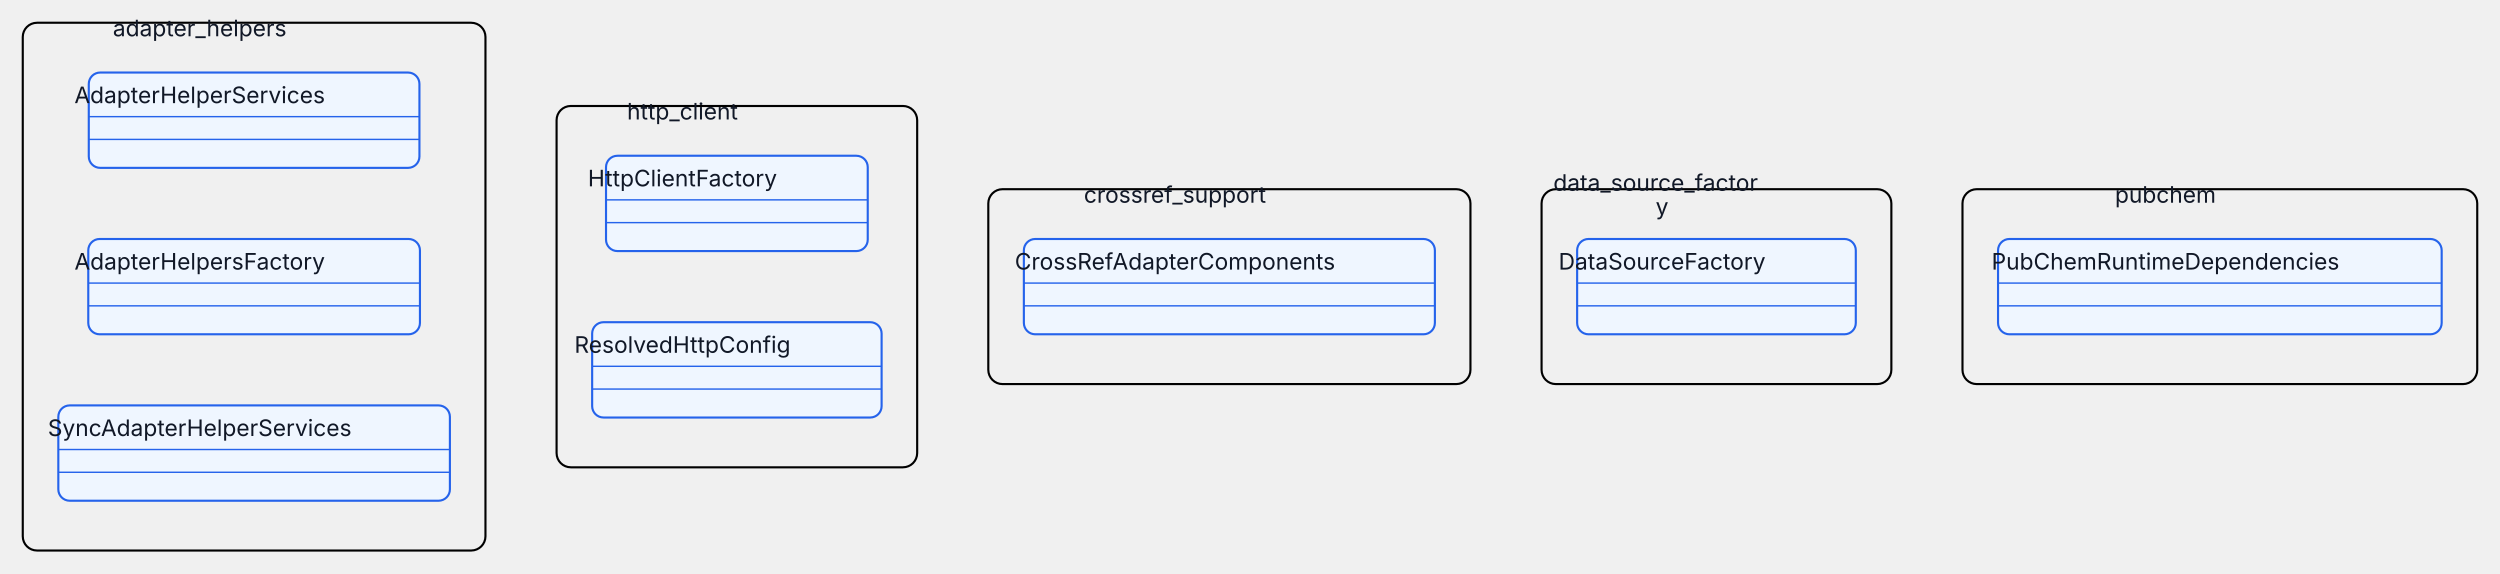
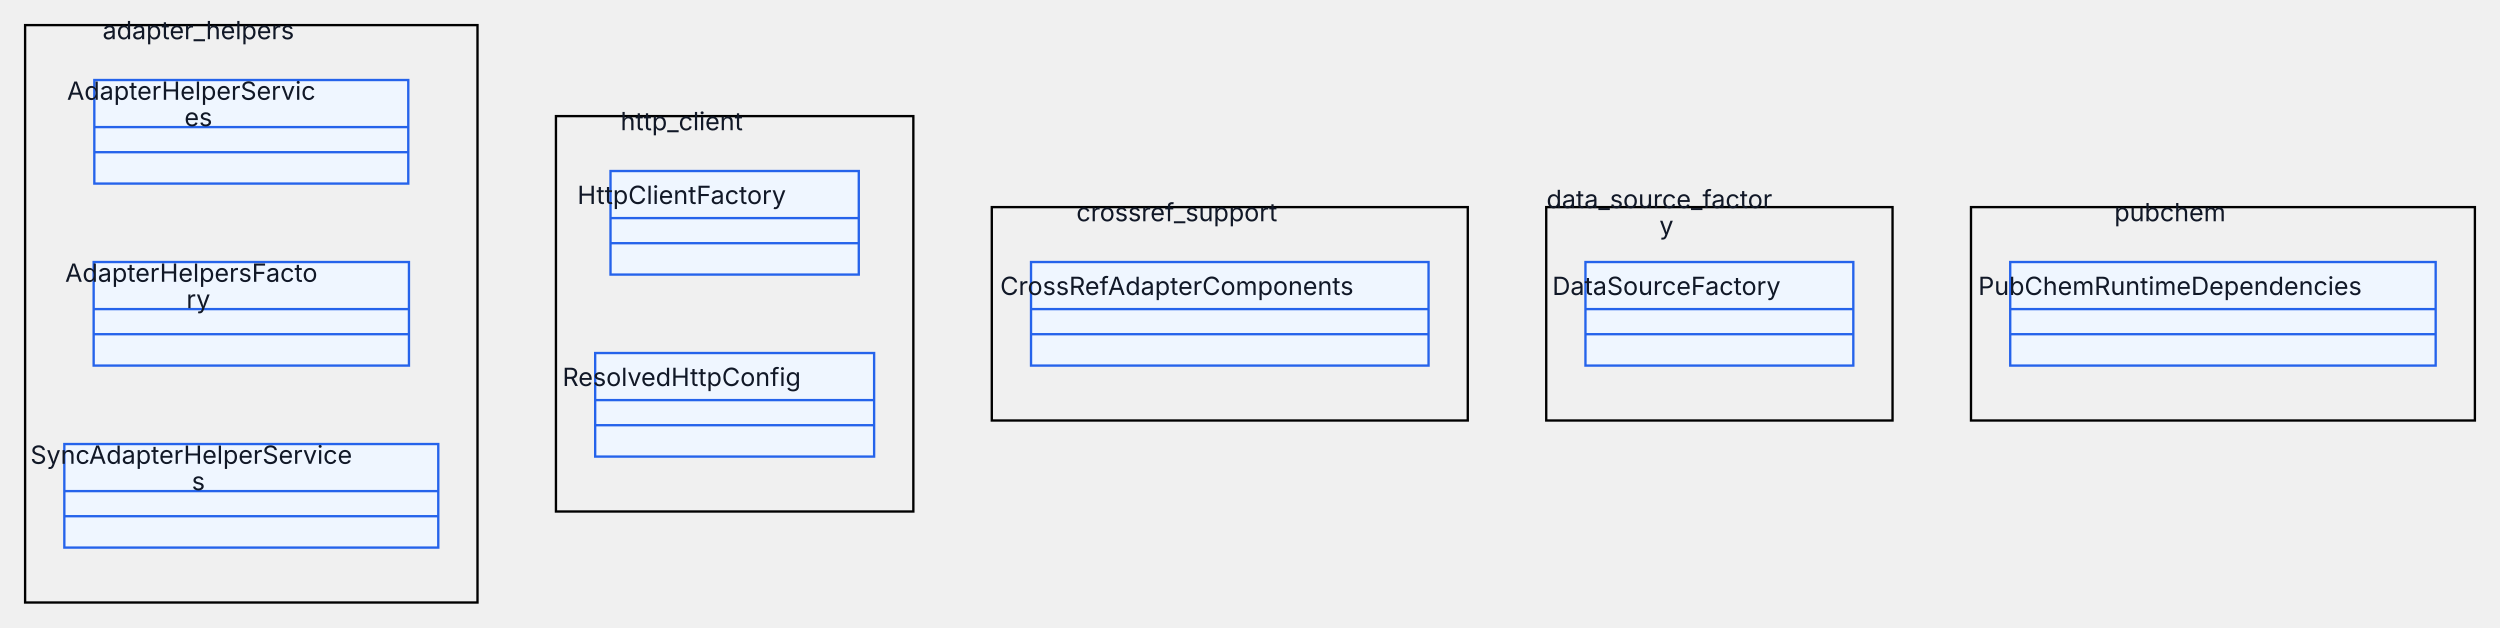
- <svg xmlns="http://www.w3.org/2000/svg" aria-roledescription="classDiagram" role="graphics-document document" viewBox="0 -8 1757.438 403" style="max-width: 1757.44px; background-color: white;" width="100%" id="my-svg">
-   <style>#my-svg{font-family:Inter,-apple-system,BlinkMacSystemFont,'Segoe UI',Roboto,Oxygen,Ubuntu,sans-serif;font-size:16px;fill:#212121;}#my-svg .error-icon{fill:#f0fdf4;}#my-svg .error-text{fill:#212121;stroke:#212121;}#my-svg .edge-thickness-normal{stroke-width:2px;}#my-svg .edge-thickness-thick{stroke-width:3.5px;}#my-svg .edge-pattern-solid{stroke-dasharray:0;}#my-svg .edge-pattern-dashed{stroke-dasharray:3;}#my-svg .edge-pattern-dotted{stroke-dasharray:2;}#my-svg .marker{fill:#475569;stroke:#475569;}#my-svg .marker.cross{stroke:#475569;}#my-svg svg{font-family:Inter,-apple-system,BlinkMacSystemFont,'Segoe UI',Roboto,Oxygen,Ubuntu,sans-serif;font-size:16px;}#my-svg g.classGroup text{fill:#2563eb;stroke:none;font-family:Inter,-apple-system,BlinkMacSystemFont,'Segoe UI',Roboto,Oxygen,Ubuntu,sans-serif;font-size:10px;}#my-svg g.classGroup text .title{font-weight:bolder;}#my-svg .nodeLabel,#my-svg .edgeLabel{color:#212121;}#my-svg .edgeLabel .label rect{fill:#eff6ff;}#my-svg .label text{fill:#212121;}#my-svg .edgeLabel .label span{background:#eff6ff;}#my-svg .classTitle{font-weight:bolder;}#my-svg .node rect,#my-svg .node circle,#my-svg .node ellipse,#my-svg .node polygon,#my-svg .node path{fill:#eff6ff;stroke:#2563eb;stroke-width:1px;}#my-svg .divider{stroke:#2563eb;stroke-width:1;}#my-svg g.clickable{cursor:pointer;}#my-svg g.classGroup rect{fill:#eff6ff;stroke:#2563eb;}#my-svg g.classGroup line{stroke:#2563eb;stroke-width:1;}#my-svg .classLabel .box{stroke:none;stroke-width:0;fill:#eff6ff;opacity:0.5;}#my-svg .classLabel .label{fill:#2563eb;font-size:10px;}#my-svg .relation{stroke:#475569;stroke-width:1;fill:none;}#my-svg .dashed-line{stroke-dasharray:3;}#my-svg .dotted-line{stroke-dasharray:1 2;}#my-svg #compositionStart,#my-svg .composition{fill:#475569!important;stroke:#475569!important;stroke-width:1;}#my-svg #compositionEnd,#my-svg .composition{fill:#475569!important;stroke:#475569!important;stroke-width:1;}#my-svg #dependencyStart,#my-svg .dependency{fill:#475569!important;stroke:#475569!important;stroke-width:1;}#my-svg #dependencyStart,#my-svg .dependency{fill:#475569!important;stroke:#475569!important;stroke-width:1;}#my-svg #extensionStart,#my-svg .extension{fill:transparent!important;stroke:#475569!important;stroke-width:1;}#my-svg #extensionEnd,#my-svg .extension{fill:transparent!important;stroke:#475569!important;stroke-width:1;}#my-svg #aggregationStart,#my-svg .aggregation{fill:transparent!important;stroke:#475569!important;stroke-width:1;}#my-svg #aggregationEnd,#my-svg .aggregation{fill:transparent!important;stroke:#475569!important;stroke-width:1;}#my-svg #lollipopStart,#my-svg .lollipop{fill:#eff6ff!important;stroke:#475569!important;stroke-width:1;}#my-svg #lollipopEnd,#my-svg .lollipop{fill:#eff6ff!important;stroke:#475569!important;stroke-width:1;}#my-svg .edgeTerminals{font-size:11px;}#my-svg .classTitleText{text-anchor:middle;font-size:18px;fill:#212121;}#my-svg :root{--mermaid-font-family:"trebuchet ms",verdana,arial,sans-serif;}/* bioetl-inject */#my-svg .edgeLabel rect{opacity:1!important;fill:#ffffff!important}#my-svg .labelBkg{background-color:#ffffff!important;opacity:1!important}#my-svg .edgeLabel .labelBkg{background-color:#ffffff!important;opacity:1!important}#my-svg .edgeLabel{font-size:12px;line-height:1.1;padding:1px 3px}#my-svg .edgeLabel span{color:#111827!important;fill:#111827!important;opacity:1!important;line-height:1.1;margin:0;padding:0}#my-svg .edgeLabel p{color:#111827!important;fill:#111827!important;opacity:1!important;line-height:1.1;margin:0;padding:0}#my-svg text.fo-fallback{color:#111827!important;fill:#111827!important;opacity:1!important}</style>
-   <g>
-     <defs>
-       <marker orient="auto" markerHeight="240" markerWidth="190" refY="7" refX="18" class="marker aggregation classDiagram" id="my-svg_classDiagram-aggregationStart">
-         <path d="M 18,7 L9,13 L1,7 L9,1 Z" />
-       </marker>
-     </defs>
-     <defs>
-       <marker orient="auto" markerHeight="28" markerWidth="20" refY="7" refX="1" class="marker aggregation classDiagram" id="my-svg_classDiagram-aggregationEnd">
-         <path d="M 18,7 L9,13 L1,7 L9,1 Z" />
-       </marker>
-     </defs>
-     <defs>
-       <marker orient="auto" markerHeight="240" markerWidth="190" refY="7" refX="18" class="marker extension classDiagram" id="my-svg_classDiagram-extensionStart">
-         <path d="M 1,7 L18,13 V 1 Z" />
-       </marker>
-     </defs>
-     <defs>
-       <marker orient="auto" markerHeight="28" markerWidth="20" refY="7" refX="1" class="marker extension classDiagram" id="my-svg_classDiagram-extensionEnd">
-         <path d="M 1,1 V 13 L18,7 Z" />
-       </marker>
-     </defs>
-     <defs>
-       <marker orient="auto" markerHeight="240" markerWidth="190" refY="7" refX="18" class="marker composition classDiagram" id="my-svg_classDiagram-compositionStart">
-         <path d="M 18,7 L9,13 L1,7 L9,1 Z" />
-       </marker>
-     </defs>
-     <defs>
-       <marker orient="auto" markerHeight="28" markerWidth="20" refY="7" refX="1" class="marker composition classDiagram" id="my-svg_classDiagram-compositionEnd">
-         <path d="M 18,7 L9,13 L1,7 L9,1 Z" />
-       </marker>
-     </defs>
-     <defs>
-       <marker orient="auto" markerHeight="240" markerWidth="190" refY="7" refX="6" class="marker dependency classDiagram" id="my-svg_classDiagram-dependencyStart">
-         <path d="M 5,7 L9,13 L1,7 L9,1 Z" />
-       </marker>
-     </defs>
-     <defs>
-       <marker orient="auto" markerHeight="28" markerWidth="20" refY="7" refX="13" class="marker dependency classDiagram" id="my-svg_classDiagram-dependencyEnd">
-         <path d="M 18,7 L9,13 L14,7 L9,1 Z" />
-       </marker>
-     </defs>
-     <defs>
-       <marker orient="auto" markerHeight="240" markerWidth="190" refY="7" refX="13" class="marker lollipop classDiagram" id="my-svg_classDiagram-lollipopStart">
-         <circle r="6" cy="7" cx="7" fill="transparent" stroke="black" />
-       </marker>
-     </defs>
-     <defs>
-       <marker orient="auto" markerHeight="240" markerWidth="190" refY="7" refX="1" class="marker lollipop classDiagram" id="my-svg_classDiagram-lollipopEnd">
-         <circle r="6" cy="7" cx="7" fill="transparent" stroke="black" />
-       </marker>
-     </defs>
-     <g class="root">
-       <g class="clusters" />
-       <g class="edgePaths" />
-       <g class="edgeLabels" />
-       <g class="nodes">
-         <g transform="translate(8, 0)" class="root">
-           <g class="clusters">
-             <g id="adapter_helpers" class="cluster">
-               <rect height="371" width="325.266" y="8" x="8" style="fill: none; stroke: black" />
-               <g transform="translate(105.6484, 8)" class="cluster-label">
-                 <text x="64.984" y="9.5" text-anchor="middle" xml:space="preserve" class="fo-fallback">
-                   <tspan x="64.984">adapter_helpers</tspan>
-                 </text>
-               </g>
-             </g>
-           </g>
-           <g class="edgePaths" />
-           <g class="edgeLabels" />
-           <g class="nodes">
-             <g transform="translate(170.6328, 76.5)" id="classId-AdapterHelperServices-0" class="node default">
-               <rect height="67" width="232.438" y="-33.5" x="-116.219" class="outer title-state" />
-               <line y2="-2.5" y1="-2.5" x2="116.219" x1="-116.219" class="divider" />
-               <line y2="13.5" y1="13.5" x2="116.219" x1="-116.219" class="divider" />
-               <g class="label">
-                 <text x="104.219" y="9.5" text-anchor="middle" xml:space="preserve" class="classTitle fo-fallback" transform="translate( -104.2188, -21.5)">
-                   <tspan x="104.219">AdapterHelperServices</tspan>
-                 </text>
-               </g>
-             </g>
-             <g transform="translate(170.6328, 193.5)" id="classId-AdapterHelpersFactory-1" class="node default">
-               <rect height="67" width="233.156" y="-33.5" x="-116.578" class="outer title-state" />
-               <line y2="-2.5" y1="-2.5" x2="116.578" x1="-116.578" class="divider" />
-               <line y2="13.5" y1="13.5" x2="116.578" x1="-116.578" class="divider" />
-               <g class="label">
-                 <text x="104.578" y="9.5" text-anchor="middle" xml:space="preserve" class="classTitle fo-fallback" transform="translate( -104.5781, -21.5)">
-                   <tspan x="104.578">AdapterHelpersFactory</tspan>
-                 </text>
-               </g>
-             </g>
-             <g transform="translate(170.6328, 310.5)" id="classId-SyncAdapterHelperServices-2" class="node default">
-               <rect height="67" width="275.266" y="-33.5" x="-137.633" class="outer title-state" />
-               <line y2="-2.5" y1="-2.5" x2="137.633" x1="-137.633" class="divider" />
-               <line y2="13.5" y1="13.5" x2="137.633" x1="-137.633" class="divider" />
-               <g class="label">
-                 <text x="125.633" y="9.5" text-anchor="middle" xml:space="preserve" class="classTitle fo-fallback" transform="translate( -125.6328, -21.5)">
-                   <tspan x="125.633">SyncAdapterHelperServices</tspan>
-                 </text>
-               </g>
-             </g>
-           </g>
-         </g>
-         <g transform="translate(383.2656, 58.5)" class="root">
-           <g class="clusters">
-             <g id="http_client" class="cluster">
-               <rect height="254" width="253.484" y="8" x="8" style="fill: none; stroke: black" />
-               <g transform="translate(92.34375, 8)" class="cluster-label">
-                 <text x="42.398" y="9.5" text-anchor="middle" xml:space="preserve" class="fo-fallback">
-                   <tspan x="42.398">http_client</tspan>
-                 </text>
-               </g>
-             </g>
-           </g>
-           <g class="edgePaths" />
-           <g class="edgeLabels" />
-           <g class="nodes">
-             <g transform="translate(134.7422, 76.5)" id="classId-HttpClientFactory-3" class="node default">
-               <rect height="67" width="183.984" y="-33.5" x="-91.992" class="outer title-state" />
-               <line y2="-2.5" y1="-2.5" x2="91.992" x1="-91.992" class="divider" />
-               <line y2="13.5" y1="13.5" x2="91.992" x1="-91.992" class="divider" />
-               <g class="label">
-                 <text x="79.992" y="9.5" text-anchor="middle" xml:space="preserve" class="classTitle fo-fallback" transform="translate( -79.99219, -21.5)">
-                   <tspan x="79.992">HttpClientFactory</tspan>
-                 </text>
-               </g>
-             </g>
-             <g transform="translate(134.7422, 193.5)" id="classId-ResolvedHttpConfig-4" class="node default">
-               <rect height="67" width="203.484" y="-33.5" x="-101.742" class="outer title-state" />
-               <line y2="-2.5" y1="-2.5" x2="101.742" x1="-101.742" class="divider" />
-               <line y2="13.5" y1="13.5" x2="101.742" x1="-101.742" class="divider" />
-               <g class="label">
-                 <text x="89.742" y="9.5" text-anchor="middle" xml:space="preserve" class="classTitle fo-fallback" transform="translate( -89.74219, -21.5)">
-                   <tspan x="89.742">ResolvedHttpConfig</tspan>
-                 </text>
-               </g>
-             </g>
-           </g>
-         </g>
-         <g transform="translate(686.75, 117)" class="root">
-           <g class="clusters">
-             <g id="crossref_support" class="cluster">
-               <rect height="137" width="338.938" y="8" x="8" style="fill: none; stroke: black" />
-               <g transform="translate(111.1562, 8)" class="cluster-label">
-                 <text x="66.312" y="9.5" text-anchor="middle" xml:space="preserve" class="fo-fallback">
-                   <tspan x="66.312">crossref_support</tspan>
-                 </text>
-               </g>
-             </g>
-           </g>
-           <g class="edgePaths" />
-           <g class="edgeLabels" />
-           <g class="nodes">
-             <g transform="translate(177.4688, 76.5)" id="classId-CrossRefAdapterComponents-5" class="node default">
-               <rect height="67" width="288.938" y="-33.5" x="-144.469" class="outer title-state" />
-               <line y2="-2.5" y1="-2.5" x2="144.469" x1="-144.469" class="divider" />
-               <line y2="13.5" y1="13.5" x2="144.469" x1="-144.469" class="divider" />
-               <g class="label">
-                 <text x="132.469" y="9.5" text-anchor="middle" xml:space="preserve" class="classTitle fo-fallback" transform="translate( -132.4688, -21.5)">
-                   <tspan x="132.469">CrossRefAdapterComponents</tspan>
-                 </text>
-               </g>
-             </g>
-           </g>
-         </g>
-         <g transform="translate(1075.688, 117)" class="root">
-           <g class="clusters">
-             <g id="data_source_factory" class="cluster">
-               <rect height="137" width="245.891" y="8" x="8" style="fill: none; stroke: black" />
-               <g transform="translate(50.1875, 8)" class="cluster-label">
-                 <text x="80.758" y="1.1" text-anchor="middle" xml:space="preserve" class="fo-fallback">
-                   <tspan x="80.758">data_source_factor</tspan>
-                   <tspan x="80.758" dy="16.8">y</tspan>
-                 </text>
-               </g>
-             </g>
-           </g>
-           <g class="edgePaths" />
-           <g class="edgeLabels" />
-           <g class="nodes">
-             <g transform="translate(130.9453, 76.5)" id="classId-DataSourceFactory-6" class="node default">
-               <rect height="67" width="195.891" y="-33.5" x="-97.945" class="outer title-state" />
-               <line y2="-2.5" y1="-2.5" x2="97.945" x1="-97.945" class="divider" />
-               <line y2="13.5" y1="13.5" x2="97.945" x1="-97.945" class="divider" />
-               <g class="label">
-                 <text x="85.945" y="9.5" text-anchor="middle" xml:space="preserve" class="classTitle fo-fallback" transform="translate( -85.94531, -21.5)">
-                   <tspan x="85.945">DataSourceFactory</tspan>
-                 </text>
-               </g>
-             </g>
-           </g>
-         </g>
-         <g transform="translate(1371.578, 117)" class="root">
-           <g class="clusters">
-             <g id="pubchem" class="cluster">
-               <rect height="137" width="361.859" y="8" x="8" style="fill: none; stroke: black" />
-               <g transform="translate(151.5156, 8)" class="cluster-label">
-                 <text x="37.414" y="9.5" text-anchor="middle" xml:space="preserve" class="fo-fallback">
-                   <tspan x="37.414">pubchem</tspan>
-                 </text>
-               </g>
-             </g>
-           </g>
-           <g class="edgePaths" />
-           <g class="edgeLabels" />
-           <g class="nodes">
-             <g transform="translate(188.9297, 76.5)" id="classId-PubChemRuntimeDependencies-7" class="node default">
-               <rect height="67" width="311.859" y="-33.5" x="-155.93" class="outer title-state" />
-               <line y2="-2.5" y1="-2.5" x2="155.93" x1="-155.93" class="divider" />
-               <line y2="13.5" y1="13.5" x2="155.93" x1="-155.93" class="divider" />
-               <g class="label">
-                 <text x="143.93" y="9.5" text-anchor="middle" xml:space="preserve" class="classTitle fo-fallback" transform="translate( -143.9297, -21.5)">
-                   <tspan x="143.93">PubChemRuntimeDependencies</tspan>
-                 </text>
-               </g>
-             </g>
-           </g>
-         </g>
-       </g>
-     </g>
-   </g>
-   <style>/*
+ <svg xmlns="http://www.w3.org/2000/svg" id="my-svg" width="100%" aria-roledescription="classDiagram" style="max-width:1593.34px;background-color:white" viewBox="0 -8 1593.344 400">
+   <style>#my-svg{font-family:Inter,-apple-system,BlinkMacSystemFont,'Segoe UI',Roboto,Oxygen,Ubuntu,sans-serif;font-size:16px;fill:#212121;}#my-svg .error-icon{fill:#f0fdf4;}#my-svg .error-text{fill:#212121;stroke:#212121;}#my-svg .edge-thickness-normal{stroke-width:2px;}#my-svg .edge-thickness-thick{stroke-width:3.5px;}#my-svg .edge-pattern-solid{stroke-dasharray:0;}#my-svg .edge-pattern-dashed{stroke-dasharray:3;}#my-svg .edge-pattern-dotted{stroke-dasharray:2;}#my-svg .marker{fill:#475569;stroke:#475569;}#my-svg .marker.cross{stroke:#475569;}#my-svg svg{font-family:Inter,-apple-system,BlinkMacSystemFont,'Segoe UI',Roboto,Oxygen,Ubuntu,sans-serif;font-size:16px;}#my-svg g.classGroup text{fill:#2563eb;stroke:none;font-family:Inter,-apple-system,BlinkMacSystemFont,'Segoe UI',Roboto,Oxygen,Ubuntu,sans-serif;font-size:10px;}#my-svg g.classGroup text .title{font-weight:bolder;}#my-svg .nodeLabel,#my-svg .edgeLabel{color:#212121;}#my-svg .edgeLabel .label rect{fill:#eff6ff;}#my-svg .label text{fill:#212121;}#my-svg .edgeLabel .label span{background:#eff6ff;}#my-svg .classTitle{font-weight:bolder;}#my-svg .node rect,#my-svg .node circle,#my-svg .node ellipse,#my-svg .node polygon,#my-svg .node path{fill:#eff6ff;stroke:#2563eb;stroke-width:1px;}#my-svg .divider{stroke:#2563eb;stroke-width:1;}#my-svg g.clickable{cursor:pointer;}#my-svg g.classGroup rect{fill:#eff6ff;stroke:#2563eb;}#my-svg g.classGroup line{stroke:#2563eb;stroke-width:1;}#my-svg .classLabel .box{stroke:none;stroke-width:0;fill:#eff6ff;opacity:0.5;}#my-svg .classLabel .label{fill:#2563eb;font-size:10px;}#my-svg .relation{stroke:#475569;stroke-width:1;fill:none;}#my-svg .dashed-line{stroke-dasharray:3;}#my-svg .dotted-line{stroke-dasharray:1 2;}#my-svg #compositionStart,#my-svg .composition{fill:#475569!important;stroke:#475569!important;stroke-width:1;}#my-svg #compositionEnd,#my-svg .composition{fill:#475569!important;stroke:#475569!important;stroke-width:1;}#my-svg #dependencyStart,#my-svg .dependency{fill:#475569!important;stroke:#475569!important;stroke-width:1;}#my-svg #dependencyStart,#my-svg .dependency{fill:#475569!important;stroke:#475569!important;stroke-width:1;}#my-svg #extensionStart,#my-svg .extension{fill:transparent!important;stroke:#475569!important;stroke-width:1;}#my-svg #extensionEnd,#my-svg .extension{fill:transparent!important;stroke:#475569!important;stroke-width:1;}#my-svg #aggregationStart,#my-svg .aggregation{fill:transparent!important;stroke:#475569!important;stroke-width:1;}#my-svg #aggregationEnd,#my-svg .aggregation{fill:transparent!important;stroke:#475569!important;stroke-width:1;}#my-svg #lollipopStart,#my-svg .lollipop{fill:#eff6ff!important;stroke:#475569!important;stroke-width:1;}#my-svg #lollipopEnd,#my-svg .lollipop{fill:#eff6ff!important;stroke:#475569!important;stroke-width:1;}#my-svg .edgeTerminals{font-size:11px;}#my-svg .classTitleText{text-anchor:middle;font-size:18px;fill:#212121;}#my-svg :root{--mermaid-font-family:"trebuchet ms",verdana,arial,sans-serif;}/*
 * Пользовательские стили диаграмм BioETL (структурированная копия)
 * Источник: custom.css
 * Цель: сгруппировать правила по типам элементов и документировать назначение каждого CSS-параметра.
 */

/* =========================================================
 * 1) Глобальная типографика и базовое поведение текста
 * ========================================================= */
svg {
    /* Задаёт основной стек шрифтов для всего текста в SVG. */
    font-family: Inter, -apple-system, BlinkMacSystemFont, 'Segoe UI', Roboto,
    Oxygen, Ubuntu, sans-serif;
}



/* =========================================================
 * 2) Общая геометрия узлов (для нескольких типов диаграмм)
 * ========================================================= */
.node rect,
.node circle,
.node ellipse,
.node polygon,
.node path {
    /* Единая толщина контура для фигур узлов. */
    stroke-width: 1.5px !important;
    /* Скругляет углы по горизонтали для более мягкого вида. */
    rx: 8;
    /* Скругляет углы по вертикали в паре с rx. */
    ry: 8;
    /* Добавляет лёгкую тень и отделяет узлы от фона. */
    filter:  none; /*  drop-shadow(0px 1px 2px rgba(0, 0, 0, 0.05));*/
}

/* =========================================================
 * 3) Контейнеры subgraph / cluster
 * ========================================================= */
.cluster rect,
.cluster path {
    /* Увеличивает радиус углов у контейнеров-групп. */
    rx: 10;
    /* Поддерживает симметрию скругления по вертикали. */
    ry: 10;
    /* Нейтральная заливка контейнера для снижения визуального шума. */
    fill: #f8fafc;
    /* Приглушённая обводка, чтобы границы были заметны, но не доминировали. */
    stroke: #94a3b8;
    /* Толщина границы контейнера в тон большинству узлов. */
    stroke-width: 1.5px;
    /* Убирает пунктир у рамок контейнеров. */
    stroke-dasharray: none;
    /* Делает фон контейнера полностью непрозрачным. */
    fill-opacity: 1;
    /* Отключает тень контейнера, чтобы акцент оставался на узлах. */
    filter: none;
}

.cluster text {
    /* Нормальный вес шрифта для заголовков групп. */
    font-weight: 400;
    /* Увеличенный размер заголовка относительно текста узлов. */
    font-size: 16px;
}

/* =========================================================
 * 4) Стили линий связей (edges/links)
 * ========================================================= */
.edgePath .path {
    /* Делает основные ребра более заметными в плотных графах. */
    stroke-width: 2.5px;
    /* Скругляет соединения сегментов линий. */
    stroke-linejoin: round;
    /* Скругляет окончания линий. */
    stroke-linecap: round;
}

.edgePath path,
.flowchart-link,
.relation,
.messageLine0,
.messageLine1,
.transition path {
    /* Унифицированные скруглённые соединения для всех типов линий. */
    stroke-linejoin: round;
    /* Унифицированные скруглённые окончания для всех типов линий. */
    stroke-linecap: round;
}

.transition path {
    /* Выравнивает толщину переходов state diagram с основными ребрами. */
    stroke-width: 2.5px;
}

/* =========================================================
 * 5) Подписи ребер и fallback-текст
 * ========================================================= */
.edgeLabel {
    /* Компактный размер шрифта для подписей на связях. */
    font-size: 12px;
    /* Плотная межстрочность для экономии места. */
    line-height: 1.1;
    /* Базовый непрозрачный фон под подписью. */
    background-color: #ffffff;
    /* Небольшие внутренние отступы вокруг текста. */
    padding: 1px 3px;
    /* Мягкое скругление фона подписи. */
    border-radius: 2px;
}

.edgeLabel span,
.edgeLabel p,
text.fo-fallback {
    /* Принудительный тёмный fill для контраста в SVG-рендерах. */
    fill: #111827 !important;
    /* Принудительный тёмный цвет для HTML-подписей. */
    color: #111827 !important;
    /* Полная непрозрачность текста. */
    opacity: 1 !important;
    /* Компактная межстрочность для многострочных подписей. */
    line-height: 1.1;
    /* Убирает стандартные внешние отступы HTML-параграфов. */
    margin: 0;
    /* Убирает стандартные внутренние отступы HTML-параграфов. */
    padding: 0;
}

.edgeLabel .labelBkg,
.labelBkg {
    /* Жёстко задаёт белый фон под текстом подписей. */
    background-color: #ffffff !important;
    /* Делает фон полностью непрозрачным во всех просмотрщиках. */
    opacity: 1 !important;
}

.edgeLabel rect {
    /* Переопределяет полупрозрачный фон по умолчанию у Mermaid. */
    opacity: 1 !important;
    /* Жёстко фиксирует белую заливку прямоугольника под подписью. */
    fill: #ffffff !important;
}

/* =========================================================
 * 6) Элементы sequence diagram
 * ========================================================= */
.actor {
    /* Толщина границы actor-блоков. */
    stroke-width: 1.5px;
    /* Скругление углов actor-блоков по горизонтали. */
    rx: 4;
    /* Скругление углов actor-блоков по вертикали. */
    ry: 4;
}

.messageLine0,
.messageLine1 {
    /* Толщина линий сообщений в sequence diagram. */
    stroke-width: 1.6px;
}

.messageText {
    /* Базовый размер текста сообщений. */
    font-size: 13px;
}

.activation0 {
    /* Более тонкая линия activation bar, чтобы не перегружать схему. */
    stroke-width: 1px;
}

.note {
    /* Скругление углов заметки по горизонтали. */
    rx: 4;
    /* Скругление углов заметки по вертикали. */
    ry: 4;
    /* Тонкая граница для вторичных блоков. */
    stroke-width: 1px;
    /* Лёгкая тень для визуального отделения заметок. */
    filter: drop-shadow(1px 1px 2px rgba(0, 0, 0, 0.06));
}

/* =========================================================
 * 7) Базовые элементы class diagram
 * ========================================================= */
g.classGroup rect {
    /* Скругление углов class box по горизонтали. */
    rx: 10;
    /* Скругление углов class box по вертикали. */
    ry: 10;
    /* Толщина границы class box. */
    stroke-width: 1.5px;
    /* Мягкая тень у class box без агрессивного контраста. */
    filter: drop-shadow(1px 1px 2px rgba(0, 0, 0, 0.06));
}

g.classGroup text {
    /* Базовый размер текста внутри class diagram. */
    font-size: 14px;
    padding: 10px 10px;
}

g.classGroup line {
    /* Толщина внутренних разделителей класса. */
    stroke-width: 1px;
}

.relation {
    /* Толщина связей между классами на уровне основных ребер. */
    stroke-width: 2.5px;
}

/* =========================================================
 * 8) Типографика HTML-лейблов class diagram
 * ========================================================= */
g.label-group .nodeLabel {
    /* Увеличенный размер названия класса для иерархии. */
    font-size: 16px !important;
    /* Полужирный акцент на имени класса. */
    font-weight: 200 !important;
    /* Лёгкое межбуквенное расстояние для читаемости заголовка. */
    letter-spacing: 0.01em;
}

g.annotation-group .nodeLabel {
    /* Уменьшенный размер для стереотипов/аннотаций. */
    font-size: 11px !important;
    /* Курсив для визуального отделения аннотаций. */
    font-style: italic !important;
    /* Небольшое ослабление контраста вторичного текста. */
    opacity: 0.8;
}

g.members-group .nodeLabel,
g.methods-group .nodeLabel {
    /* Компактный размер для атрибутов и методов. */
    font-size: 12px !important;
    /* Нормальный вес шрифта для плотного структурного текста. */
    font-weight: 400 !important;
}

/* =========================================================
 * 9) Помощники размеров foreignObject (class/flowchart)
 * ========================================================= */
g.members-group foreignObject,
g.methods-group foreignObject {
    /* Минимальная высота областей members/methods. */
    min-height: 40px;
}

.node foreignObject &gt; div,
g.classGroup foreignObject &gt; div {
    /* Стабилизирует вычисление размеров с учётом отступов/границ. */
    box-sizing: border-box;
}

.node.size-sm foreignObject &gt; div {
    /* Минимальная высота для малого размерного уровня узла. */
    min-height: 80px;
    /* Минимальная ширина для малого размерного уровня узла. */
    min-width: 180px;
}

.node.size-md foreignObject &gt; div {
    /* Минимальная высота для среднего размерного уровня узла. */
    min-height: 140px;
    /* Минимальная ширина для среднего размерного уровня узла. */
    min-width: 260px;
}

.node.size-lg foreignObject &gt; div {
    /* Минимальная высота для большого размерного уровня узла. */
    min-height: 200px;
    /* Минимальная ширина для большого размерного уровня узла. */
    min-width: 340px;
}

/* =========================================================
 * 10) Элементы state diagram
 * ========================================================= */
g.stateGroup rect {
    /* Скругление углов контейнеров состояний по горизонтали. */
    rx: 8;
    /* Скругление углов контейнеров состояний по вертикали. */
    ry: 8;
}

.statediagram-state rect {
    /* Скругление углов узлов состояния по горизонтали. */
    rx: 8;
    /* Скругление углов узлов состояния по вертикали. */
    ry: 8;
    /* Толщина границы узла состояния. */
    stroke-width: 1.5px;
    /* Лёгкая тень для визуального отделения state box. */
    filter: drop-shadow(1px 2px 3px rgba(0, 0, 0, 0.08));
}

/* =========================================================
 * 11) Элементы ER diagram
 * ========================================================= */
.er.entityBox {
    /* Толщина границы сущности ER-диаграммы. */
    stroke-width: 1.5px;
    /* Скругление углов сущности по горизонтали. */
    rx: 4;
    /* Скругление углов сущности по вертикали. */
    ry: 4;
    /* Лёгкая тень для отделения блоков сущностей. */
    filter: drop-shadow(1px 2px 3px rgba(0, 0, 0, 0.08));
}

/* =========================================================
 * 12) Узлы mindmap
 * ========================================================= */
.mindmap-node rect,
.mindmap-node circle {
    /* Толщина контура узлов mindmap. */
    stroke-width: 1.5px;
    /* Чуть более выраженная тень для плотных радиальных веток. */
    filter: drop-shadow(1px 2px 2px rgba(0, 0, 0, 0.1));
}

/* =========================================================
 * 13) Маркеры стрелок
 * ========================================================= */
marker path {
    /* Единый нейтральный цвет наконечников стрелок. */
    fill: #475569;
}

/* =========================================================
 * 14) Цветовая карта архитектурных слоёв (fallback-селекторы)
 * ========================================================= */
[id*="Domain"] &gt; rect,
[id*="Domain"] &gt; path {
    /* Цвет фона для доменного слоя. */
    fill: #f5f3ff !important;
    /* Цвет границы для доменного слоя. */
    stroke: #7c3aed !important;
}

.cluster[id*="Domain"] &gt; rect,
.cluster[id*="Domain"] &gt; path {
    fill: #ffffff !important;
}

[id*="Application"] &gt; rect,
[id*="Application"] &gt; path {
    /* Цвет фона для application-слоя. */
    fill: #f0fdf4 !important;
    /* Цвет границы для application-слоя. */
    stroke: #16a34a !important;
}

.cluster[id*="Application"] &gt; rect,
.cluster[id*="Application"] &gt; path {
    fill: #ffffff !important;
}

[id*="Infrastructure"] &gt; rect,
[id*="Infrastructure"] &gt; path {
    /* Цвет фона для infrastructure-слоя. */
    fill: #fff1f2 !important;
    /* Цвет границы для infrastructure-слоя. */
    stroke: #dc2626 !important;
}

.cluster[id*="Infrastructure"] &gt; rect,
.cluster[id*="Infrastructure"] &gt; path {
    fill: #ffffff !important;
}

[id*="Composition"] &gt; rect,
[id*="Composition"] &gt; path {
    /* Цвет фона для composition-слоя. */
    fill: #fff7ed !important;
    /* Цвет границы для composition-слоя. */
    stroke: #f59e0b !important;
}

.cluster[id*="Composition"] &gt; rect,
.cluster[id*="Composition"] &gt; path {
    fill: #ffffff !important;
}

[id*="Interfaces"] &gt; rect,
[id*="Interfaces"] &gt; path {
    /* Цвет фона для слоя интерфейсов. */
    fill: #eff6ff !important;
    /* Цвет границы для слоя интерфейсов. */
    stroke: #2563eb !important;
}

.cluster[id*="Interfaces"] &gt; rect,
.cluster[id*="Interfaces"] &gt; path {
    fill: #ffffff !important;
}

[id*="External"] &gt; rect,
[id*="External"] &gt; path {
    /* Цвет фона для внешних систем. */
    fill: #f1f5f9 !important;
    /* Цвет границы для внешних систем. */
    stroke: #64748b !important;
}

.cluster[id*="External"] &gt; rect,
.cluster[id*="External"] &gt; path {
    fill: #ffffff !important;
}

/* Белая подложка под подписи всех архитектурных/medallion слоёв */
g.cluster[id*="Domain"] .cluster-label foreignObject &gt; div,
g.cluster[id*="Application"] .cluster-label foreignObject &gt; div,
g.cluster[id*="Infrastructure"] .cluster-label foreignObject &gt; div,
g.cluster[id*="Composition"] .cluster-label foreignObject &gt; div,
g.cluster[id*="Interfaces"] .cluster-label foreignObject &gt; div,
g.cluster[id*="External"] .cluster-label foreignObject &gt; div,
g.cluster[id*="Bronze"] .cluster-label foreignObject &gt; div,
g.cluster[id*="Silver"] .cluster-label foreignObject &gt; div,
g.cluster[id*="Gold"] .cluster-label foreignObject &gt; div,
g.cluster[id*="Quarantine"] .cluster-label foreignObject &gt; div {
    background: #ffffff !important;
    padding: 0 6px !important;
    border-radius: 4px;
}

/* Fallback для рендеров без foreignObject: не рисуем толстую обводку */
g.cluster[id*="Domain"] .cluster-label text.fo-fallback,
g.cluster[id*="Application"] .cluster-label text.fo-fallback,
g.cluster[id*="Infrastructure"] .cluster-label text.fo-fallback,
g.cluster[id*="Composition"] .cluster-label text.fo-fallback,
g.cluster[id*="Interfaces"] .cluster-label text.fo-fallback,
g.cluster[id*="External"] .cluster-label text.fo-fallback,
g.cluster[id*="Bronze"] .cluster-label text.fo-fallback,
g.cluster[id*="Silver"] .cluster-label text.fo-fallback,
g.cluster[id*="Gold"] .cluster-label text.fo-fallback,
g.cluster[id*="Quarantine"] .cluster-label text.fo-fallback {
    fill: #111827 !important;
    stroke: none !important;
}

/* =========================================================
 * 15) Цветовая карта слоёв Medallion
 * ========================================================= */
[id*="Bronze"] &gt; rect,
[id*="Bronze"] &gt; path {
    /* Цвет фона Bronze-слоя. */
    fill: #fff7ed !important;
    /* Цвет границы Bronze-слоя. */
    stroke: #f59e0b !important;
}

[id*="Silver"] &gt; rect,
[id*="Silver"] &gt; path {
    /* Цвет фона Silver-слоя. */
    fill: #f8fafc !important;
    /* Цвет границы Silver-слоя. */
    stroke: #475569 !important;
}

[id*="Gold"] &gt; rect,
[id*="Gold"] &gt; path {
    /* Цвет фона Gold-слоя. */
    fill: #fefce8 !important;
    /* Цвет границы Gold-слоя. */
    stroke: #ca8a04 !important;
}

[id*="Quarantine"] &gt; rect,
[id*="Quarantine"] &gt; path {
    /* Цвет фона для карантинных/проблемных потоков данных. */
    fill: #ffe4e6 !important;
    /* Цвет границы для карантинных/проблемных потоков данных. */
    stroke: #e11d48 !important;
}
/* Нормализует вес текста в узлах и заголовках слоёв (без полужирного акцента). */
.node .label text,
.node .label tspan,
.node .label .nodeLabel,
text.fo-fallback {
    stroke: none !important;
    stroke-width: 0 !important;
    fill: #111827 !important;
    font-weight: 400 !important;
}
/* Single text layer (fallback-only) */
text.fo-fallback {
    display: inline !important;
}

foreignObject {
    display: none !important;
- }
- </style>
+ }/* bioetl-inject */#my-svg .edgeLabel rect{opacity:1!important;fill:#ffffff!important}#my-svg .labelBkg{background-color:#ffffff!important;opacity:1!important}#my-svg .edgeLabel .labelBkg{background-color:#ffffff!important;opacity:1!important}#my-svg .edgeLabel{font-size:12px;line-height:1.1;padding:1px 3px}#my-svg .edgeLabel span{color:#111827!important;fill:#111827!important;opacity:1!important;line-height:1.1;margin:0;padding:0}#my-svg .edgeLabel p{color:#111827!important;fill:#111827!important;opacity:1!important;line-height:1.1;margin:0;padding:0}#my-svg text.fo-fallback{color:#111827!important;fill:#111827!important;opacity:1!important}</style>
+   <defs>
+     <marker id="my-svg_classDiagram-aggregationStart" class="marker aggregation classDiagram" markerHeight="240" markerWidth="190" orient="auto" refX="18" refY="7">
+       <path d="m18 7-9 6-8-6 8-6Z" />
+     </marker>
+   </defs>
+   <defs>
+     <marker id="my-svg_classDiagram-aggregationEnd" class="marker aggregation classDiagram" markerHeight="28" markerWidth="20" orient="auto" refX="1" refY="7">
+       <path d="m18 7-9 6-8-6 8-6Z" />
+     </marker>
+   </defs>
+   <defs>
+     <marker id="my-svg_classDiagram-extensionStart" class="marker extension classDiagram" markerHeight="240" markerWidth="190" orient="auto" refX="18" refY="7">
+       <path d="m1 7 17 6V1Z" />
+     </marker>
+   </defs>
+   <defs>
+     <marker id="my-svg_classDiagram-extensionEnd" class="marker extension classDiagram" markerHeight="28" markerWidth="20" orient="auto" refX="1" refY="7">
+       <path d="M1 1v12l17-6Z" />
+     </marker>
+   </defs>
+   <defs>
+     <marker id="my-svg_classDiagram-compositionStart" class="marker composition classDiagram" markerHeight="240" markerWidth="190" orient="auto" refX="18" refY="7">
+       <path d="m18 7-9 6-8-6 8-6Z" />
+     </marker>
+   </defs>
+   <defs>
+     <marker id="my-svg_classDiagram-compositionEnd" class="marker composition classDiagram" markerHeight="28" markerWidth="20" orient="auto" refX="1" refY="7">
+       <path d="m18 7-9 6-8-6 8-6Z" />
+     </marker>
+   </defs>
+   <defs>
+     <marker id="my-svg_classDiagram-dependencyStart" class="marker dependency classDiagram" markerHeight="240" markerWidth="190" orient="auto" refX="6" refY="7">
+       <path d="m5 7 4 6-8-6 8-6Z" />
+     </marker>
+   </defs>
+   <defs>
+     <marker id="my-svg_classDiagram-dependencyEnd" class="marker dependency classDiagram" markerHeight="28" markerWidth="20" orient="auto" refX="13" refY="7">
+       <path d="m18 7-9 6 5-6-5-6Z" />
+     </marker>
+   </defs>
+   <defs>
+     <marker id="my-svg_classDiagram-lollipopStart" class="marker lollipop classDiagram" markerHeight="240" markerWidth="190" orient="auto" refX="13" refY="7">
+       <circle cx="7" cy="7" r="6" fill="transparent" stroke="#000" />
+     </marker>
+   </defs>
+   <defs>
+     <marker id="my-svg_classDiagram-lollipopEnd" class="marker lollipop classDiagram" markerHeight="240" markerWidth="190" orient="auto" refX="1" refY="7">
+       <circle cx="7" cy="7" r="6" fill="transparent" stroke="#000" />
+     </marker>
+   </defs>
+   <g class="root">
+     <g class="nodes">
+       <g class="root">
+         <g class="clusters" transform="translate(8)">
+           <g id="adapter_helpers" class="cluster">
+             <path d="M8 8h288.328v368H8z" style="fill:none;stroke:black" />
+             <g class="cluster-label">
+               <text xml:space="preserve" x="57.82" y="9" class="fo-fallback" text-anchor="middle" transform="translate(94.344 8)">
+                 <tspan x="57.82">adapter_helpers</tspan>
+               </text>
+             </g>
+           </g>
+         </g>
+         <g class="nodes" transform="translate(8)">
+           <g id="classId-AdapterHelperServices-0" class="node default">
+             <path d="M52.117 43h200.094v66H52.117z" class="outer title-state" />
+             <path d="M52.117 73h200.094M52.117 89h200.094" class="divider" />
+             <g class="label">
+               <text xml:space="preserve" x="88.047" y=".6" class="classTitle fo-fallback" text-anchor="middle" transform="translate(64.117 55)">
+                 <tspan x="88.047">AdapterHelperServic</tspan>
+                 <tspan x="88.047" dy="16.8">es</tspan>
+               </text>
+             </g>
+           </g>
+           <g id="classId-AdapterHelpersFactory-1" class="node default">
+             <path d="M51.687 159H252.64v66H51.687z" class="outer title-state" />
+             <path d="M51.687 189h200.954M51.687 205h200.954" class="divider" />
+             <g class="label">
+               <text xml:space="preserve" x="88.477" y=".6" class="classTitle fo-fallback" text-anchor="middle" transform="translate(63.688 171)">
+                 <tspan x="88.477">AdapterHelpersFacto</tspan>
+                 <tspan x="88.477" dy="16.8">ry</tspan>
+               </text>
+             </g>
+           </g>
+           <g id="classId-SyncAdapterHelperServices-2" class="node default">
+             <path d="M33 275h238.328v66H33z" class="outer title-state" />
+             <path d="M33 305h238.328M33 321h238.328" class="divider" />
+             <g class="label">
+               <text xml:space="preserve" x="107.164" y=".6" class="classTitle fo-fallback" text-anchor="middle" transform="translate(45 287)">
+                 <tspan x="107.164">SyncAdapterHelperService</tspan>
+                 <tspan x="107.164" dy="16.8">s</tspan>
+               </text>
+             </g>
+           </g>
+         </g>
+       </g>
+       <g class="root">
+         <g class="clusters" transform="translate(346.328 58)">
+           <g id="http_client" class="cluster">
+             <path d="M8 8h227.781v252H8z" style="fill:none;stroke:black" />
+             <g class="cluster-label">
+               <text xml:space="preserve" x="36.469" y="9" class="fo-fallback" text-anchor="middle" transform="translate(85.422 8)">
+                 <tspan x="36.469">http_client</tspan>
+               </text>
+             </g>
+           </g>
+         </g>
+         <g class="nodes" transform="translate(346.328 58)">
+           <g id="classId-HttpClientFactory-3" class="node default">
+             <path d="M42.774 43h158.234v66H42.774z" class="outer title-state" />
+             <path d="M42.774 73h158.234M42.774 89h158.234" class="divider" />
+             <g class="label">
+               <text xml:space="preserve" x="67.117" y="9" class="classTitle fo-fallback" text-anchor="middle" transform="translate(54.773 55)">
+                 <tspan x="67.117">HttpClientFactory</tspan>
+               </text>
+             </g>
+           </g>
+           <g id="classId-ResolvedHttpConfig-4" class="node default">
+             <path d="M33 159h177.78v66H33z" class="outer title-state" />
+             <path d="M33 189h177.782M33 205h177.782" class="divider" />
+             <g class="label">
+               <text xml:space="preserve" x="76.891" y="9" class="classTitle fo-fallback" text-anchor="middle" transform="translate(45 171)">
+                 <tspan x="76.891">ResolvedHttpConfig</tspan>
+               </text>
+             </g>
+           </g>
+         </g>
+       </g>
+       <g class="root">
+         <g class="clusters" transform="translate(624.11 116)">
+           <g id="crossref_support" class="cluster">
+             <path d="M8 8h303.359v136H8z" style="fill:none;stroke:black" />
+             <g class="cluster-label">
+               <text xml:space="preserve" x="59.586" y="9" class="fo-fallback" text-anchor="middle" transform="translate(100.094 8)">
+                 <tspan x="59.586">crossref_support</tspan>
+               </text>
+             </g>
+           </g>
+         </g>
+         <g class="nodes" transform="translate(624.11 116)">
+           <g id="classId-CrossRefAdapterComponents-5" class="node default">
+             <path d="M33 43h253.359v66H32.999z" class="outer title-state" />
+             <path d="M33 73h253.36M33 89h253.36" class="divider" />
+             <g class="label">
+               <text xml:space="preserve" x="114.68" y="9" class="classTitle fo-fallback" text-anchor="middle" transform="translate(45 55)">
+                 <tspan x="114.68">CrossRefAdapterComponents</tspan>
+               </text>
+             </g>
+           </g>
+         </g>
+       </g>
+       <g class="root">
+         <g class="clusters" transform="translate(977.469 116)">
+           <g id="data_source_factory" class="cluster">
+             <path d="M8 8h220.719v136H8z" style="fill:none;stroke:black" />
+             <g class="cluster-label">
+               <text xml:space="preserve" x="72.492" y=".6" class="fo-fallback" text-anchor="middle" transform="translate(45.867 8)">
+                 <tspan x="72.492">data_source_factor</tspan>
+                 <tspan x="72.492" dy="16.8">y</tspan>
+               </text>
+             </g>
+           </g>
+         </g>
+         <g class="nodes" transform="translate(977.469 116)">
+           <g id="classId-DataSourceFactory-6" class="node default">
+             <path d="M33 43h170.72v66H33z" class="outer title-state" />
+             <path d="M33 73h170.718M33 89h170.718" class="divider" />
+             <g class="label">
+               <text xml:space="preserve" x="73.359" y="9" class="classTitle fo-fallback" text-anchor="middle" transform="translate(45 55)">
+                 <tspan x="73.359">DataSourceFactory</tspan>
+               </text>
+             </g>
+           </g>
+         </g>
+       </g>
+       <g class="root">
+         <g class="clusters" transform="translate(1248.188 116)">
+           <g id="pubchem" class="cluster">
+             <path d="M8 8h321.156v136H8z" style="fill:none;stroke:black" />
+             <g class="cluster-label">
+               <text xml:space="preserve" x="32.914" y="9" class="fo-fallback" text-anchor="middle" transform="translate(135.664 8)">
+                 <tspan x="32.914">pubchem</tspan>
+               </text>
+             </g>
+           </g>
+         </g>
+         <g class="nodes" transform="translate(1248.188 116)">
+           <g id="classId-PubChemRuntimeDependencies-7" class="node default">
+             <path d="M33 43h271.156v66H33z" class="outer title-state" />
+             <path d="M33 73h271.156M33 89h271.156" class="divider" />
+             <g class="label">
+               <text xml:space="preserve" x="123.578" y="9" class="classTitle fo-fallback" text-anchor="middle" transform="translate(45 55)">
+                 <tspan x="123.578">PubChemRuntimeDependencies</tspan>
+               </text>
+             </g>
+           </g>
+         </g>
+       </g>
+     </g>
+   </g>
</svg>
